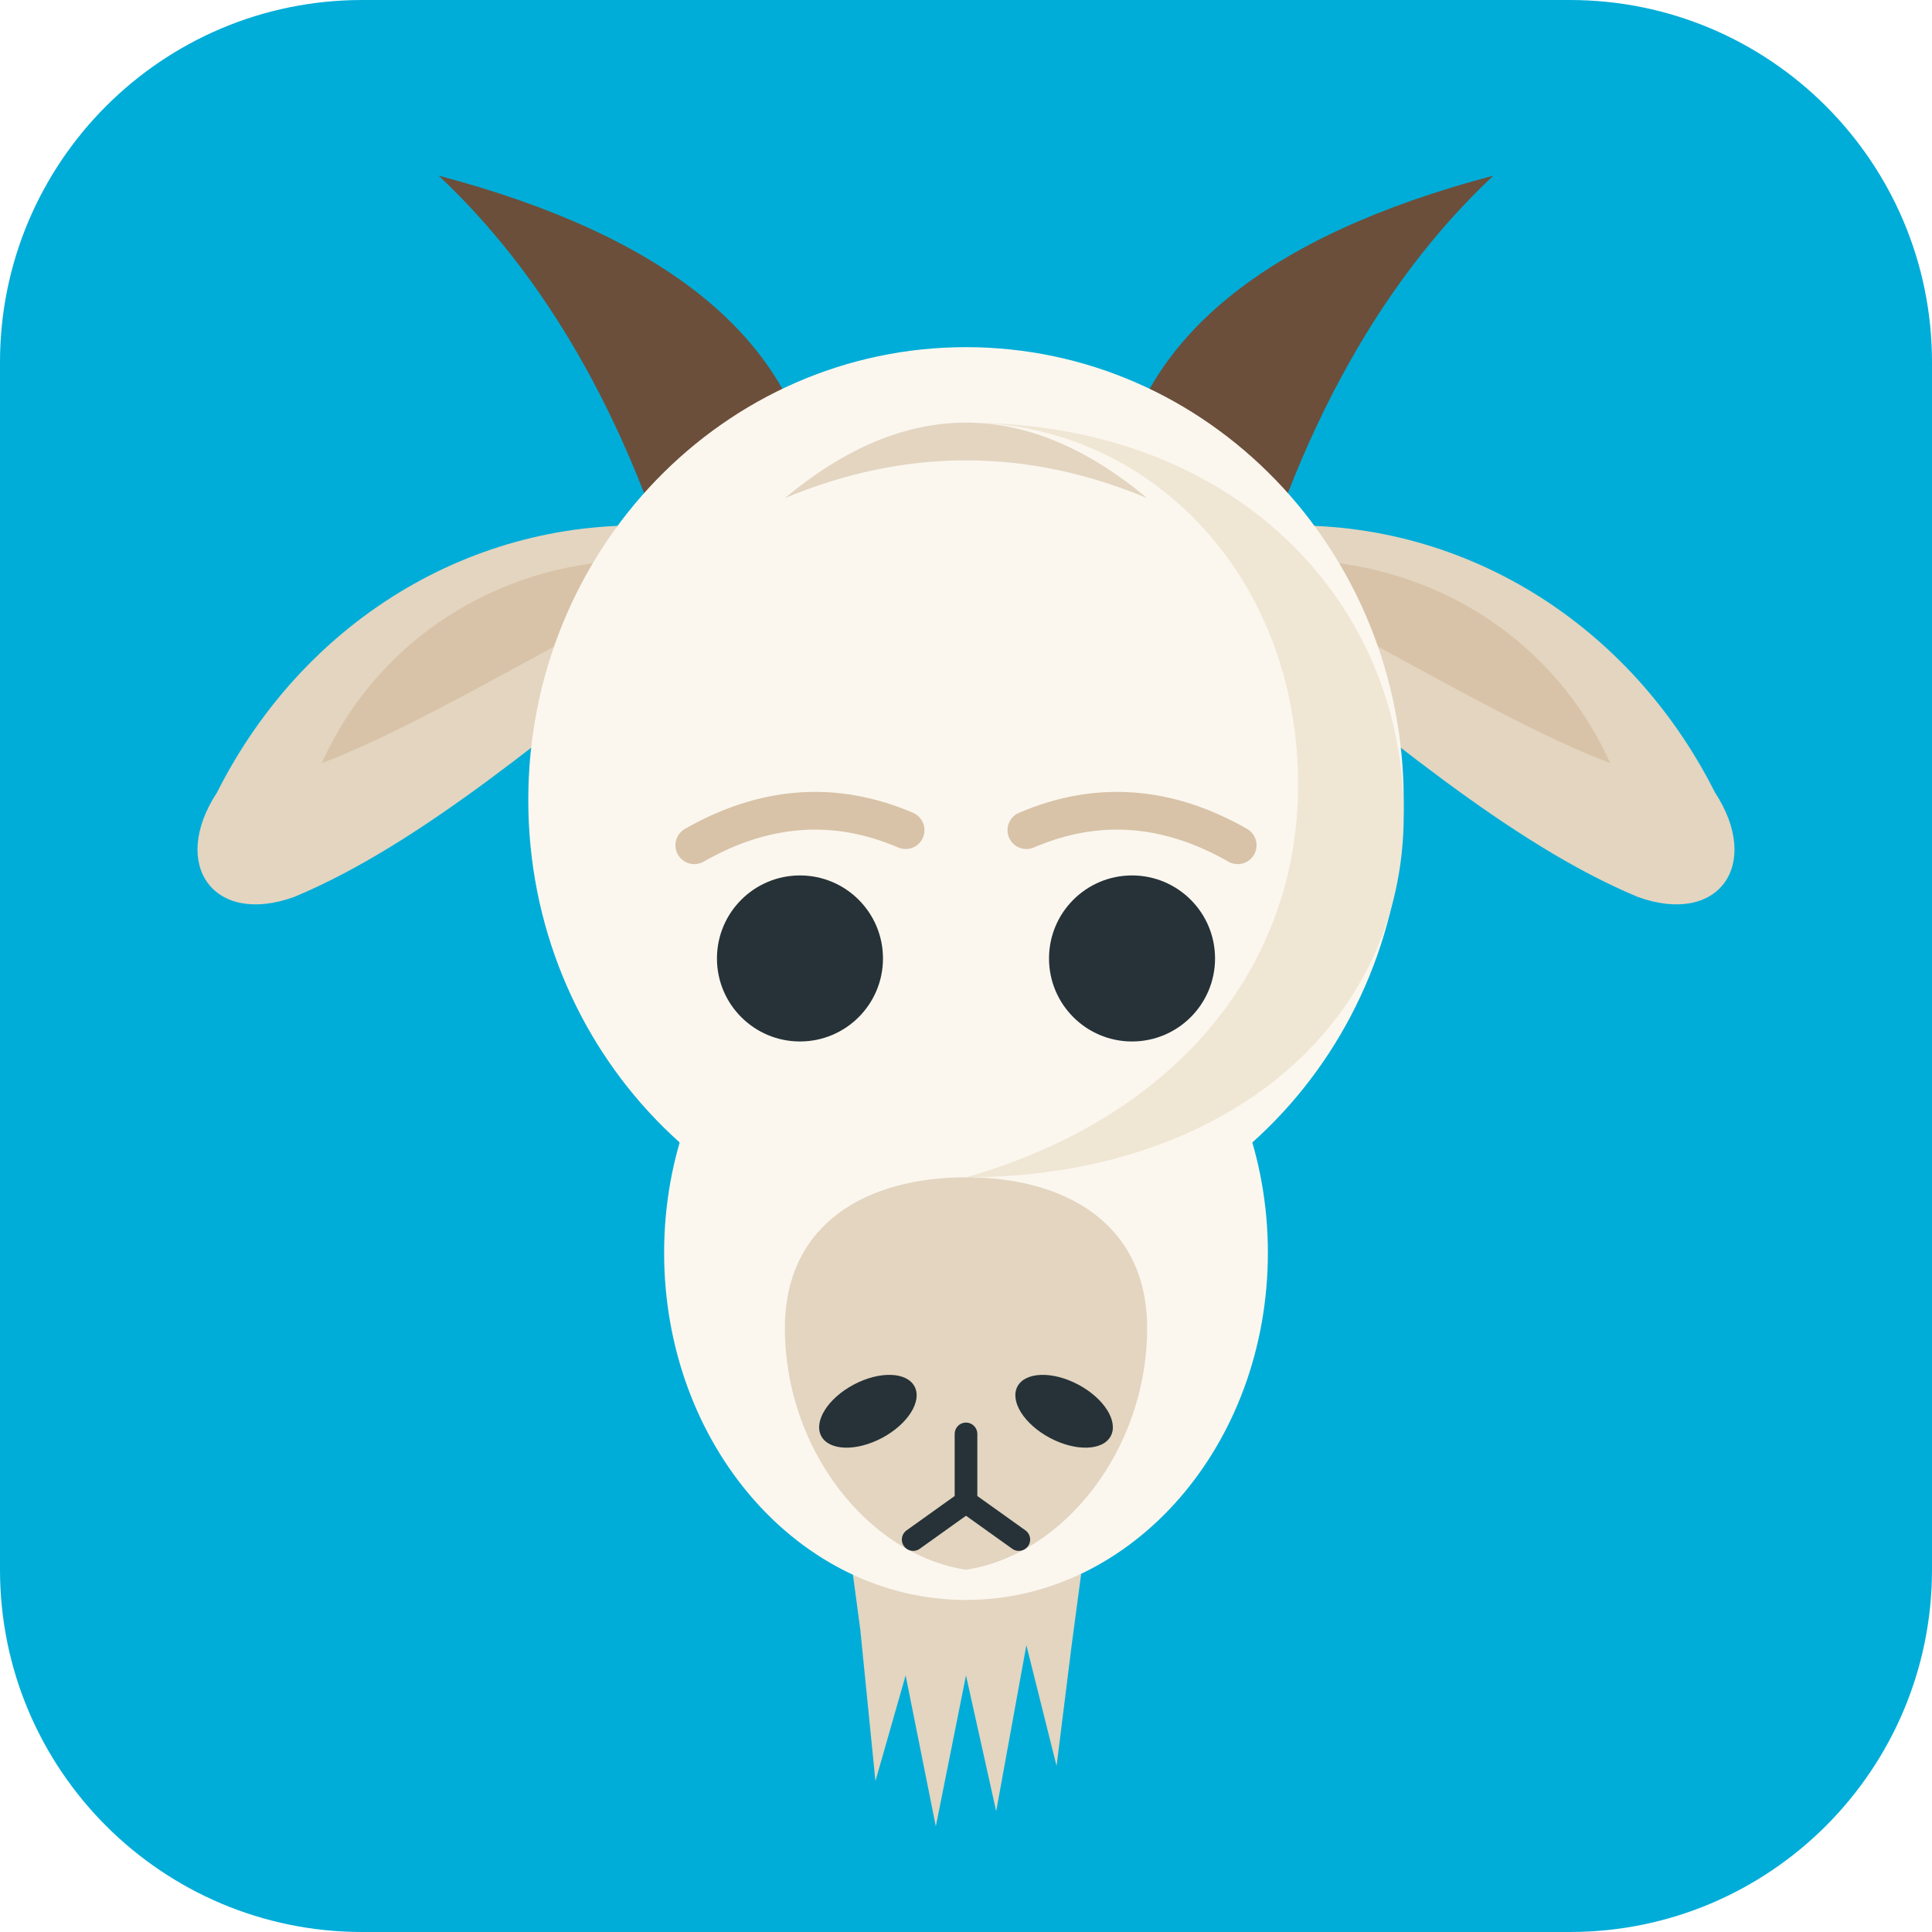
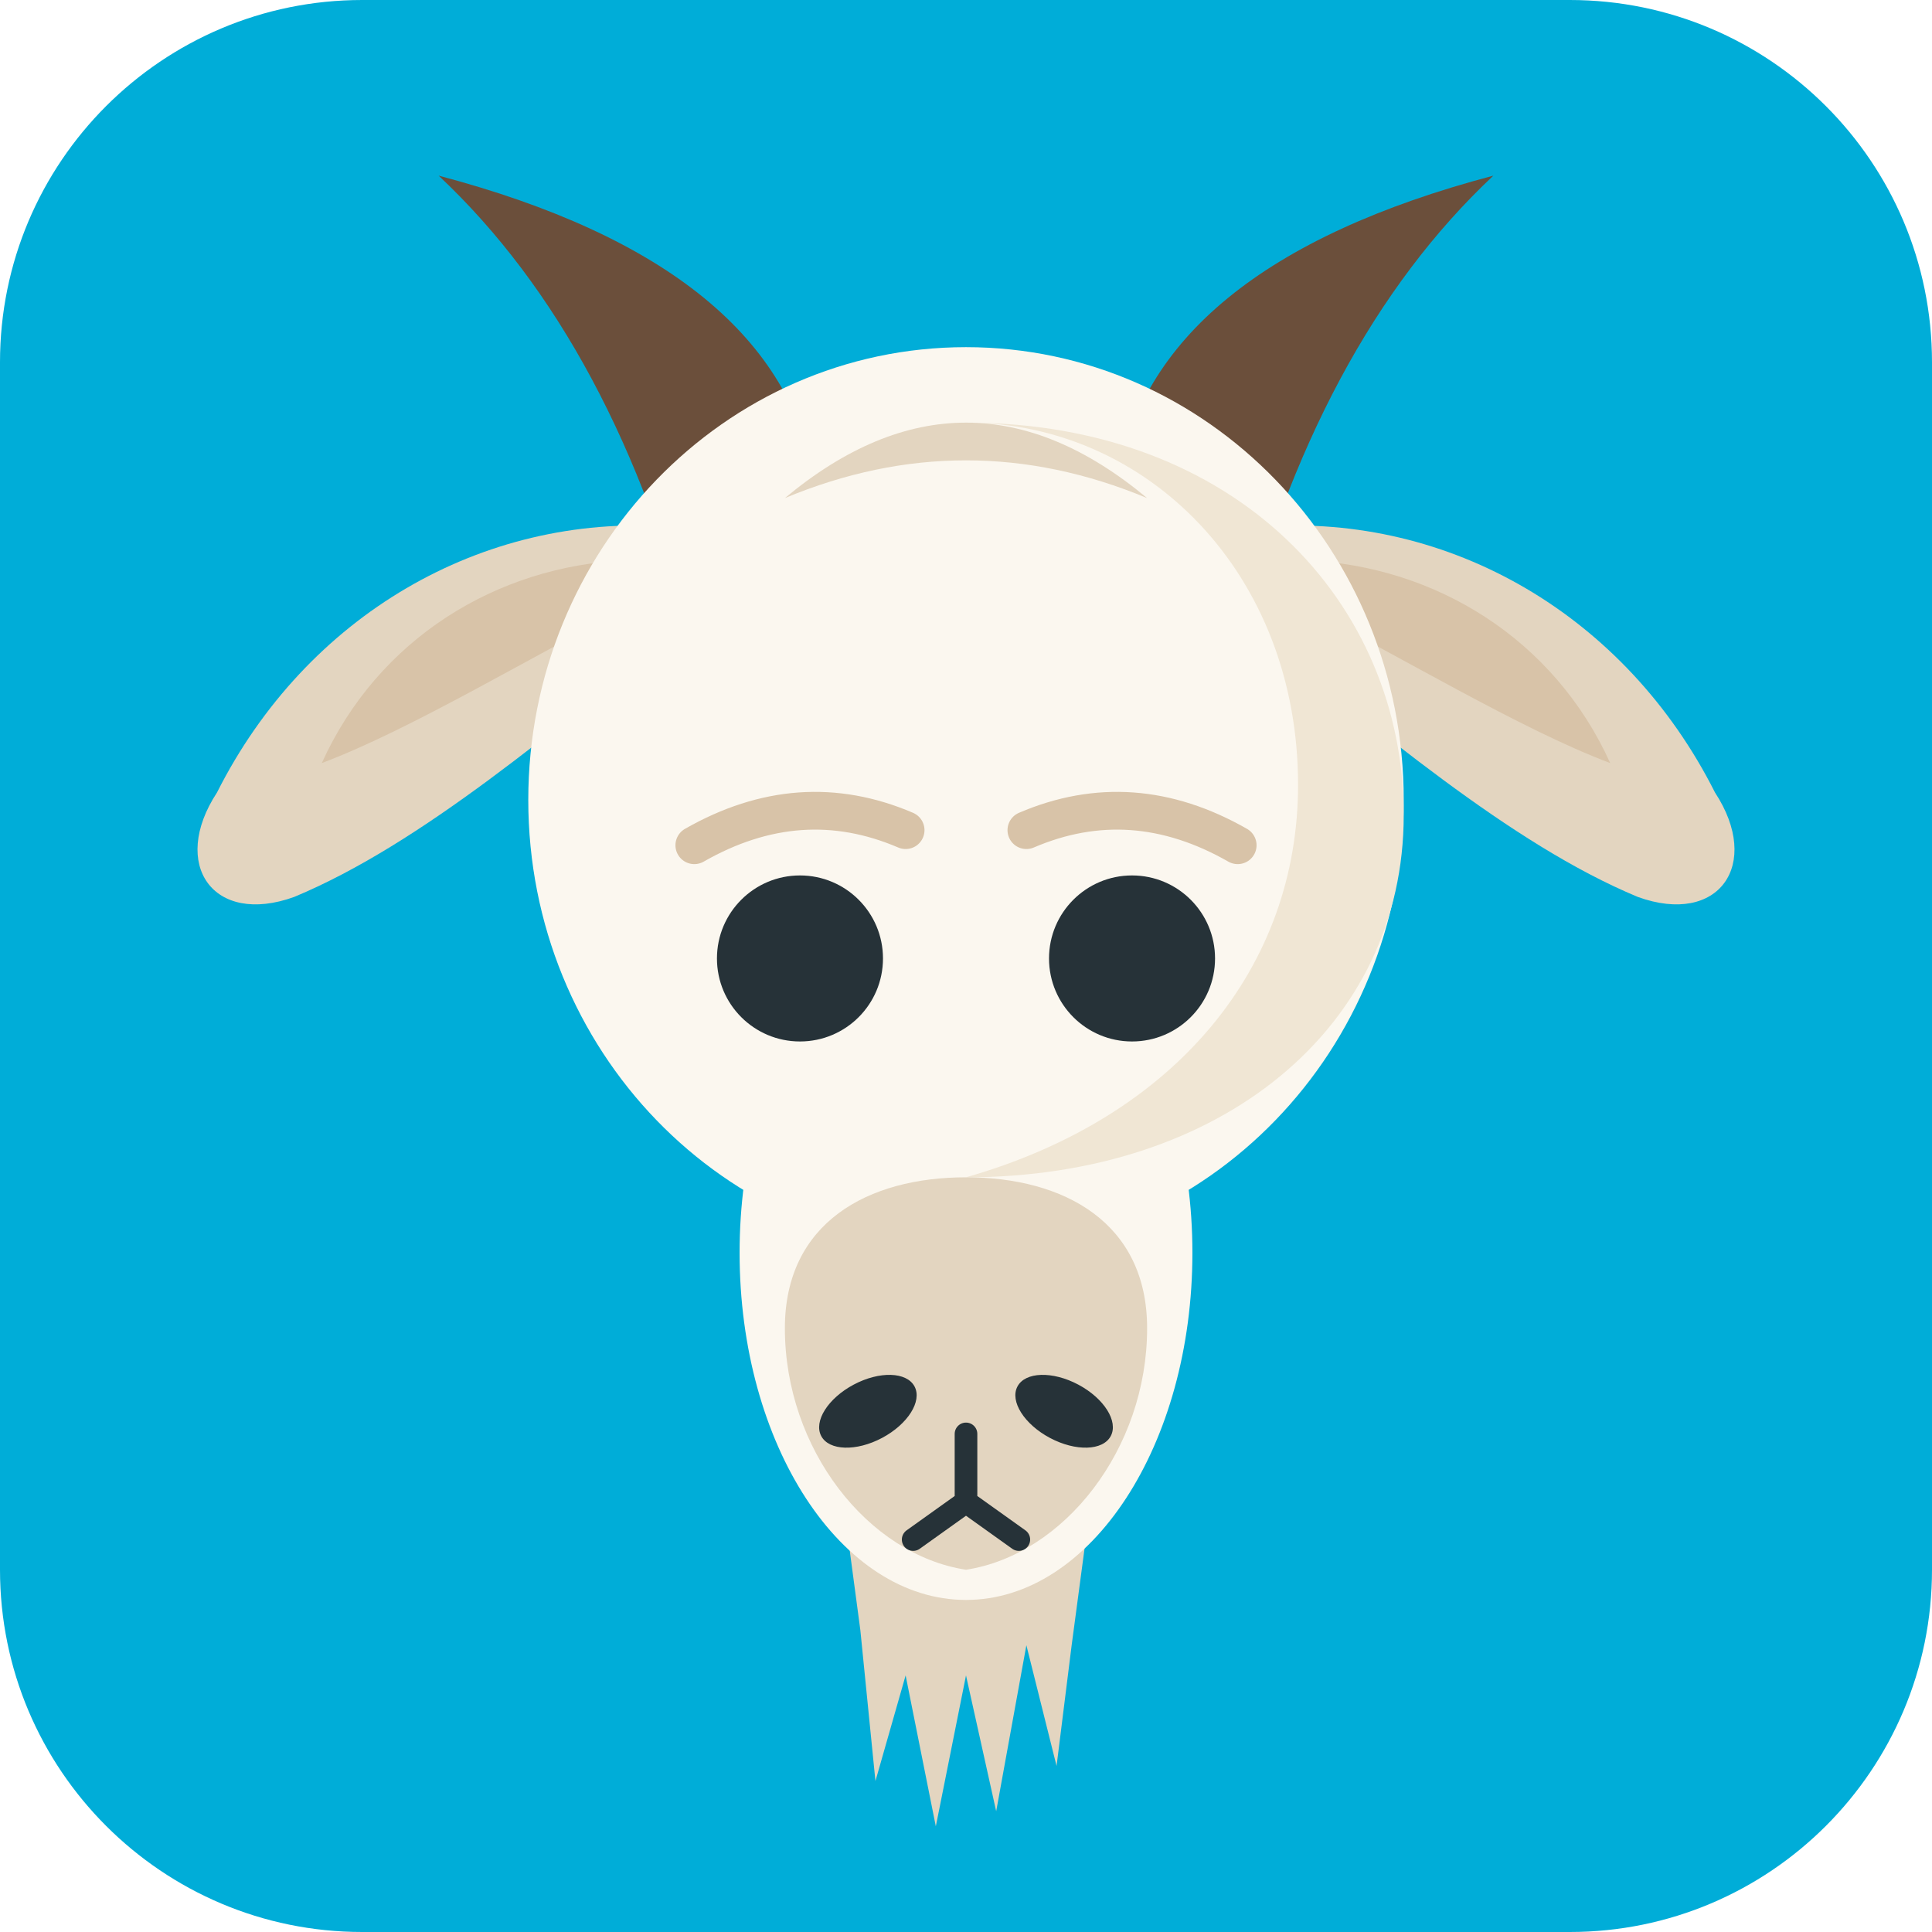
<svg xmlns="http://www.w3.org/2000/svg" viewBox="0 0 256 256">
  <rect width="256" height="256" rx="48" fill="#00ADD8" />
  <path d="M84 10 Q120 40 112 68 L88 82 Q96 40 84 10 Z" fill="#6B4F3B" transform="rotate(-25 101 75)" />
  <path d="M172 10 Q136 40 144 68 L168 82 Q160 40 172 10 Z" fill="#6B4F3B" transform="rotate(25 155 75)" />
  <path d="M112 201 Q128 206 144 203 L142 218 L140 234 L136 218 L132 240 L128 222 L124 242 L120 222 L116 236 L114 216 Z" fill="#E3D5C0" />
  <g transform="rotate(18 88 78)">
    <path d="M86 70 C62 76 44 96 40 122 C37 133 45 139 54 132 C68 120 80 100 92 82 Z" fill="#E3D5C0" />
    <path d="M82 76 C66 82 54 96 52 114 C62 106 74 92 86 80 Z" fill="#D8C3A8" />
  </g>
  <g transform="rotate(-18 168 78)">
    <path d="M170 70 C194 76 212 96 216 122 C219 133 211 139 202 132 C188 120 176 100 164 82 Z" fill="#E3D5C0" />
    <path d="M174 76 C190 82 202 96 204 114 C194 106 182 92 170 80 Z" fill="#D8C3A8" />
  </g>
  <ellipse cx="128" cy="106" rx="58" ry="60" fill="#FBF7EF" />
-   <ellipse cx="128" cy="166" rx="40" ry="46" fill="#FBF7EF" />
+   <ellipse cx="128" cy="166" rx="30" ry="46" fill="#FBF7EF" />
  <path d="M128 56 C164 56 186 80 186 108 C186 136 162 156 128 156 C156 148 172 128 172 104 C172 76 152 56 128 56 Z" fill="#F0E6D4" />
  <path d="M104 66 Q128 46 152 66 Q128 56 104 66 Z" fill="#E3D5C0" />
  <path d="M92 112 Q106 104 120 110" stroke="#D8C3A8" stroke-width="5" fill="none" stroke-linecap="round" />
  <path d="M136 110 Q150 104 164 112" stroke="#D8C3A8" stroke-width="5" fill="none" stroke-linecap="round" />
  <circle cx="106" cy="127" r="11" fill="#263238" />
  <circle cx="150" cy="127" r="11" fill="#263238" />
  <path d="M104 176 C104 162 115 156 128 156 C141 156 152 162 152 176 C152 192 141 206 128 208 C115 206 104 192 104 176 Z" fill="#E3D5C0" />
  <ellipse cx="115" cy="187" rx="7" ry="4" transform="rotate(-28 115 187)" fill="#263238" />
  <ellipse cx="141" cy="187" rx="7" ry="4" transform="rotate(28 141 187)" fill="#263238" />
  <path d="M128 190 L128 199 L121 204 M128 199 L135 204" stroke="#263238" stroke-width="3" fill="none" stroke-linecap="round" />
</svg>
